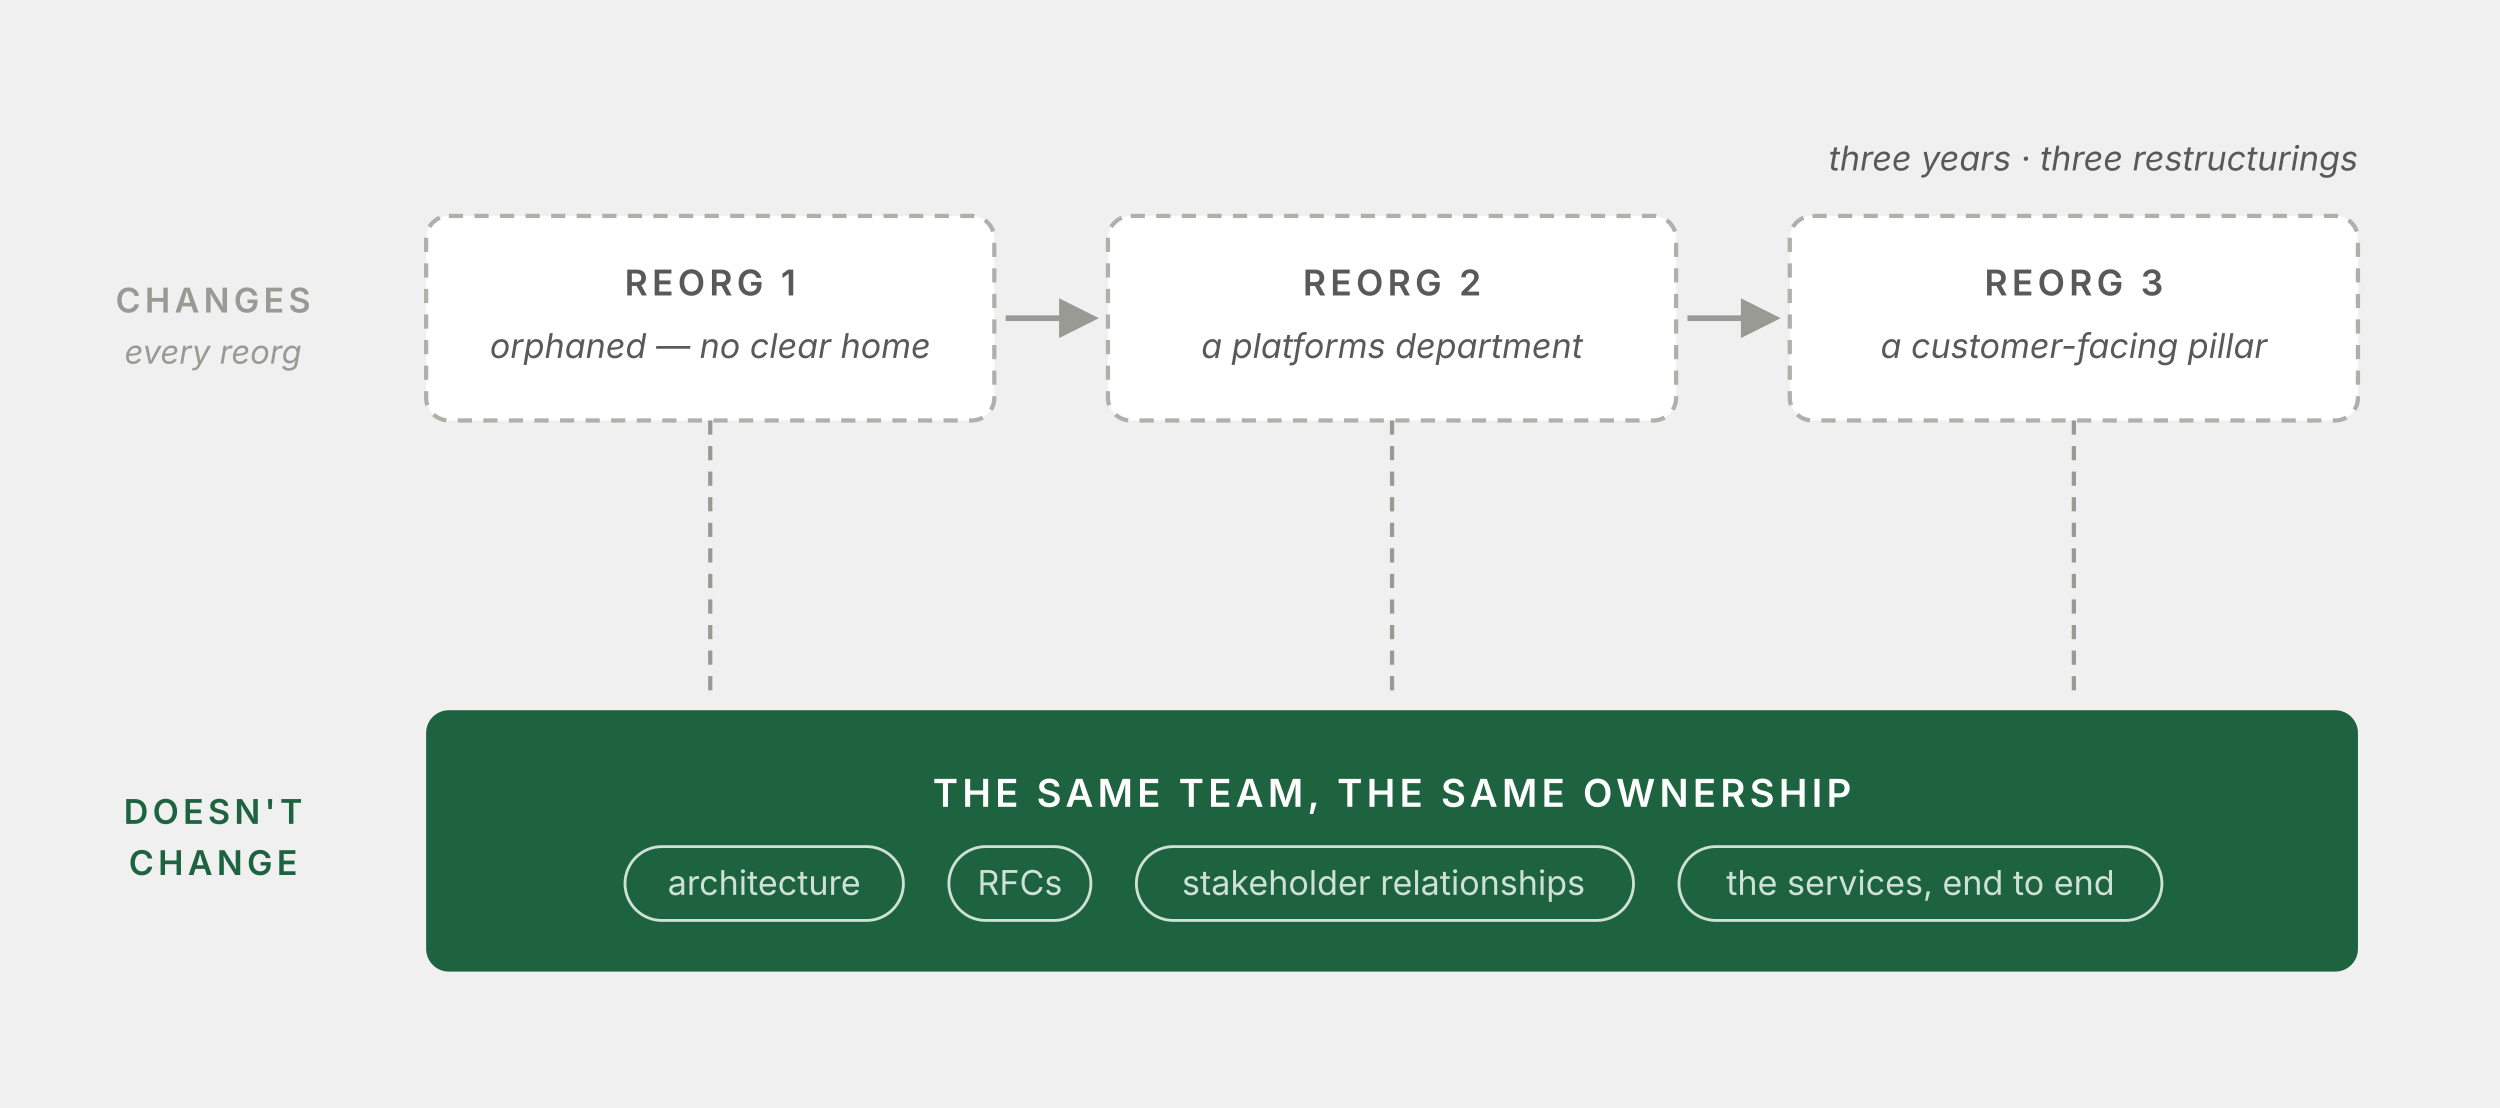
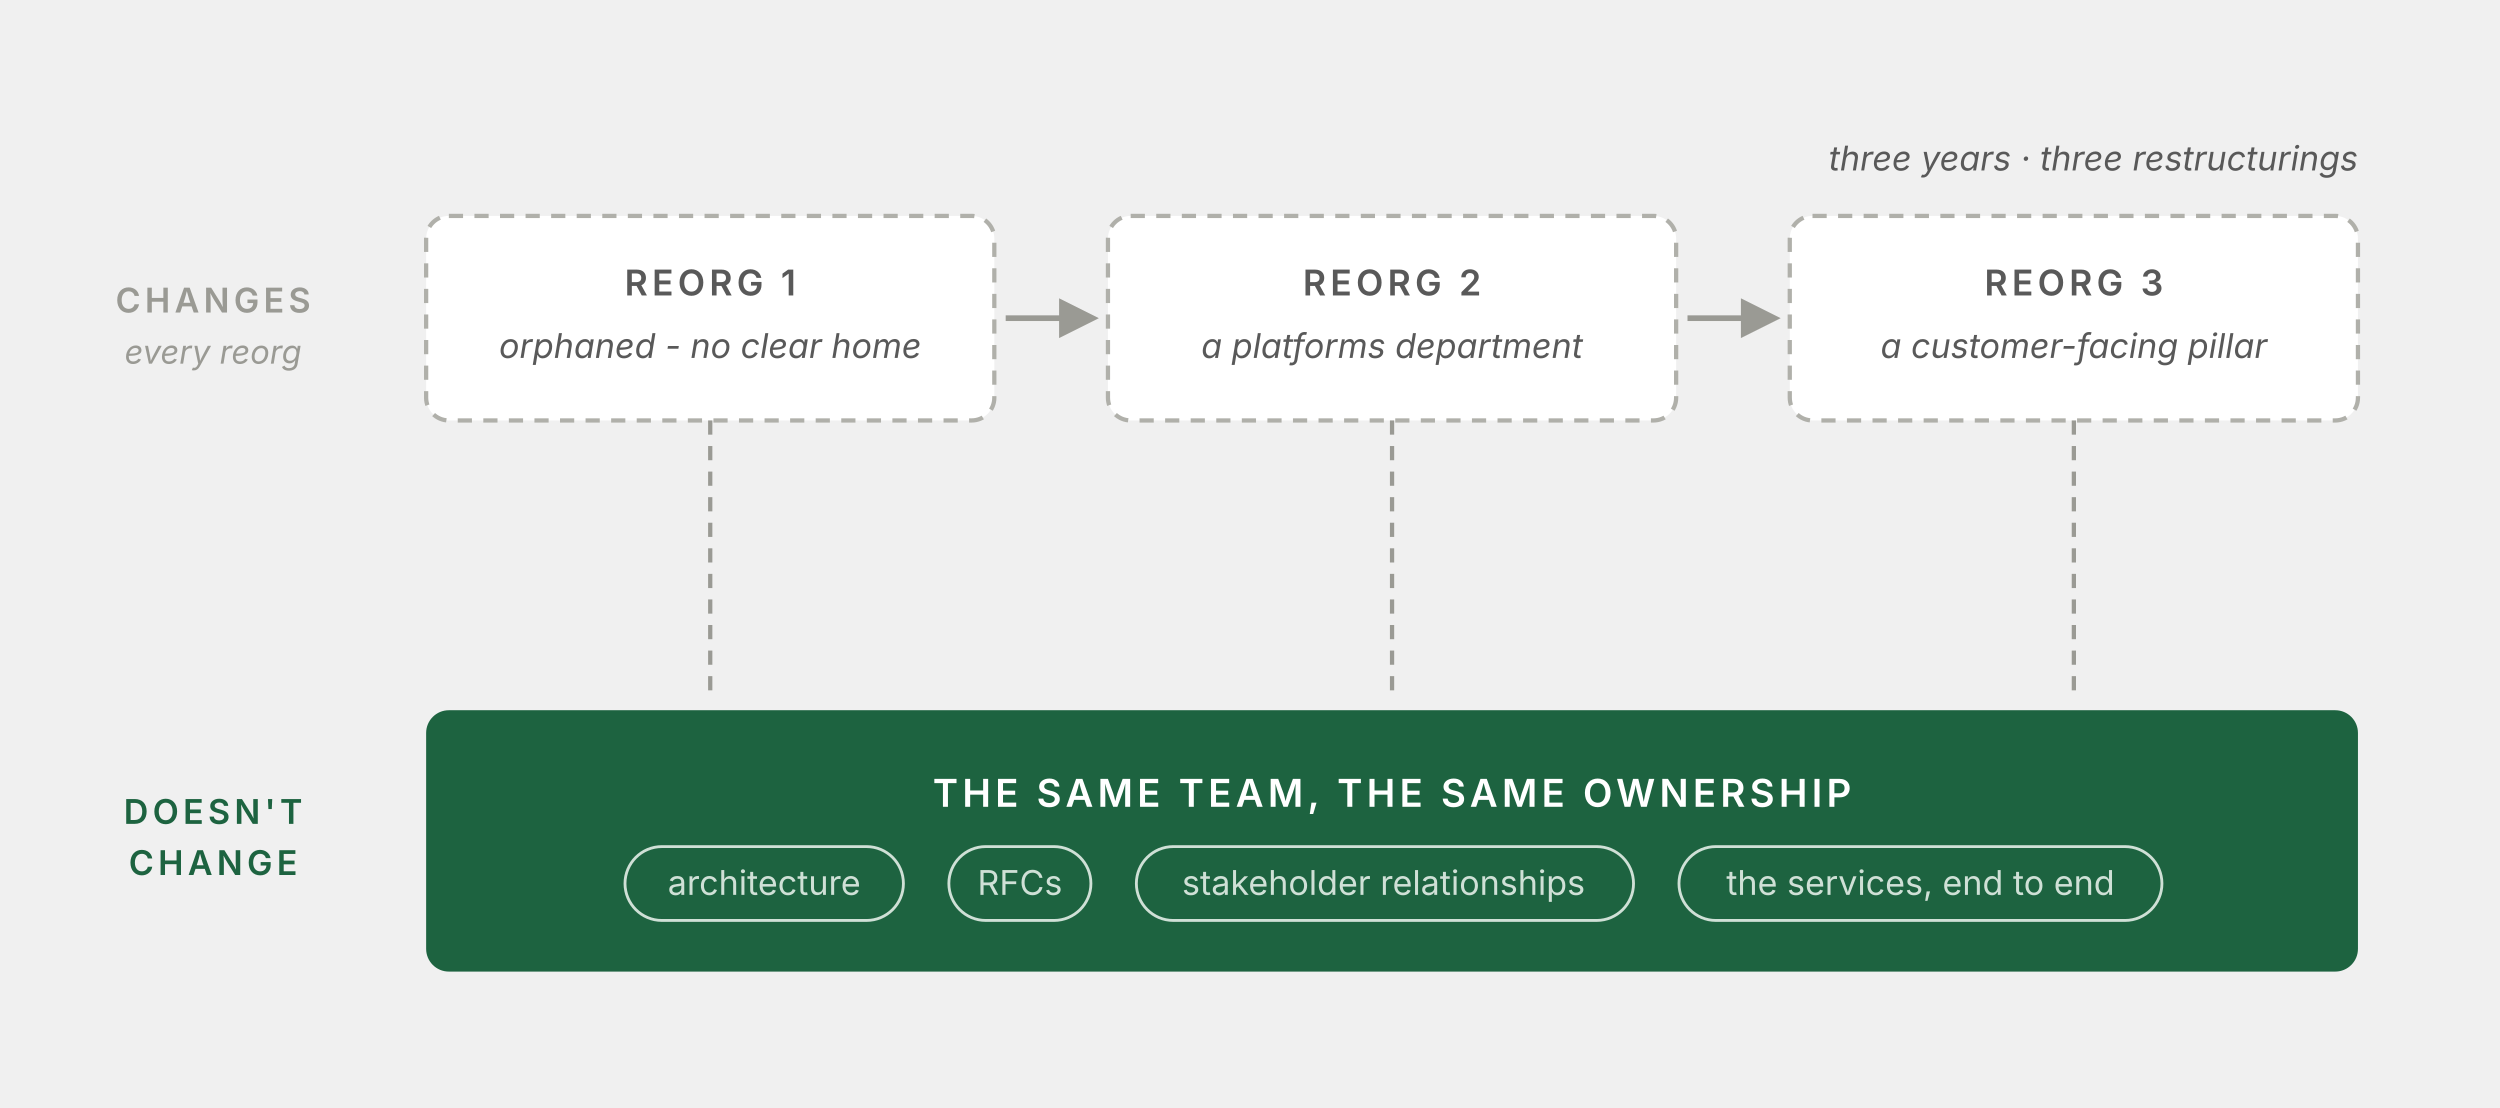
<svg xmlns="http://www.w3.org/2000/svg" viewBox="0 0 880 390" role="img" aria-labelledby="oa-title oa-desc">
  <defs>
    <marker id="oa-arrow" viewBox="0 0 10 10" refX="8" refY="5" markerWidth="7" markerHeight="7" orient="auto-start-reverse">
      <path d="M0,0 L10,5 L0,10 z" fill="#9a9a94" />
    </marker>
  </defs>
  <style>
    .side { font: 600 12px "Inter", -apple-system, "Segoe UI", Roboto, Helvetica, Arial, sans-serif; letter-spacing: 1.5px; }
    .sidesub { font: italic 400 11.5px "Inter", -apple-system, "Segoe UI", Roboto, Helvetica, Arial, sans-serif; fill: #9a9a94; }
    .rt { font: 600 12.5px "Inter", -apple-system, "Segoe UI", Roboto, Helvetica, Arial, sans-serif; letter-spacing: 1.5px; fill: #595959; }
    .rs { font: italic 400 12px "Inter", -apple-system, "Segoe UI", Roboto, Helvetica, Arial, sans-serif; fill: #595959; }
    .bt { font: 600 13.5px "Inter", -apple-system, "Segoe UI", Roboto, Helvetica, Arial, sans-serif; letter-spacing: 1.5px; fill: #ffffff; }
    .chip { font: 400 12px "Inter", -apple-system, "Segoe UI", Roboto, Helvetica, Arial, sans-serif; fill: #cfe0d6; }
    .time { font: italic 400 12px "Inter", -apple-system, "Segoe UI", Roboto, Helvetica, Arial, sans-serif; fill: #595959; }
  </style>
  <text x="75" y="110" text-anchor="middle" class="side" fill="#9a9a94">CHANGES</text>
  <text x="75" y="128" text-anchor="middle" class="sidesub">every reorg</text>
  <text x="75" y="290" text-anchor="middle" class="side" fill="#1d6340">DOESN'T</text>
  <text x="75" y="308" text-anchor="middle" class="side" fill="#1d6340">CHANGE</text>
  <text x="830" y="60" text-anchor="end" class="time">three years · three restructurings</text>
  <rect x="150" y="76" width="200" height="72" rx="8" fill="#ffffff" stroke="#b0b0aa" stroke-width="1.5" stroke-dasharray="5 4" />
  <text x="250" y="104" text-anchor="middle" class="rt">REORG 1</text>
-   <text x="250" y="126" text-anchor="middle" class="rs">orphaned — no clear home</text>
+   <text x="250" y="126" text-anchor="middle" class="rs">orphaned - no clear home</text>
  <rect x="390" y="76" width="200" height="72" rx="8" fill="#ffffff" stroke="#b0b0aa" stroke-width="1.5" stroke-dasharray="5 4" />
  <text x="490" y="104" text-anchor="middle" class="rt">REORG 2</text>
  <text x="490" y="126" text-anchor="middle" class="rs">a platforms department</text>
  <rect x="630" y="76" width="200" height="72" rx="8" fill="#ffffff" stroke="#b0b0aa" stroke-width="1.5" stroke-dasharray="5 4" />
  <text x="730" y="104" text-anchor="middle" class="rt">REORG 3</text>
  <text x="730" y="126" text-anchor="middle" class="rs">a customer-facing pillar</text>
  <line x1="354" y1="112" x2="384" y2="112" stroke="#9a9a94" stroke-width="2" marker-end="url(#oa-arrow)" />
  <line x1="594" y1="112" x2="624" y2="112" stroke="#9a9a94" stroke-width="2" marker-end="url(#oa-arrow)" />
  <line x1="250" y1="148" x2="250" y2="246" stroke="#9a9a94" stroke-width="1.5" stroke-dasharray="5 4" />
  <line x1="490" y1="148" x2="490" y2="246" stroke="#9a9a94" stroke-width="1.5" stroke-dasharray="5 4" />
  <line x1="730" y1="148" x2="730" y2="246" stroke="#9a9a94" stroke-width="1.5" stroke-dasharray="5 4" />
  <rect x="150" y="250" width="680" height="92" rx="8" fill="#1d6340" />
  <text x="490" y="284" text-anchor="middle" class="bt">THE SAME TEAM, THE SAME OWNERSHIP</text>
  <rect x="220" y="298" width="98" height="26" rx="13" fill="none" stroke="#cfe0d6" />
  <text x="269" y="315" text-anchor="middle" class="chip">architecture</text>
  <rect x="334" y="298" width="50" height="26" rx="13" fill="none" stroke="#cfe0d6" />
  <text x="359" y="315" text-anchor="middle" class="chip">RFCs</text>
  <rect x="400" y="298" width="175" height="26" rx="13" fill="none" stroke="#cfe0d6" />
  <text x="487" y="315" text-anchor="middle" class="chip">stakeholder relationships</text>
  <rect x="591" y="298" width="170" height="26" rx="13" fill="none" stroke="#cfe0d6" />
  <text x="676" y="315" text-anchor="middle" class="chip">the services, end to end</text>
</svg>
